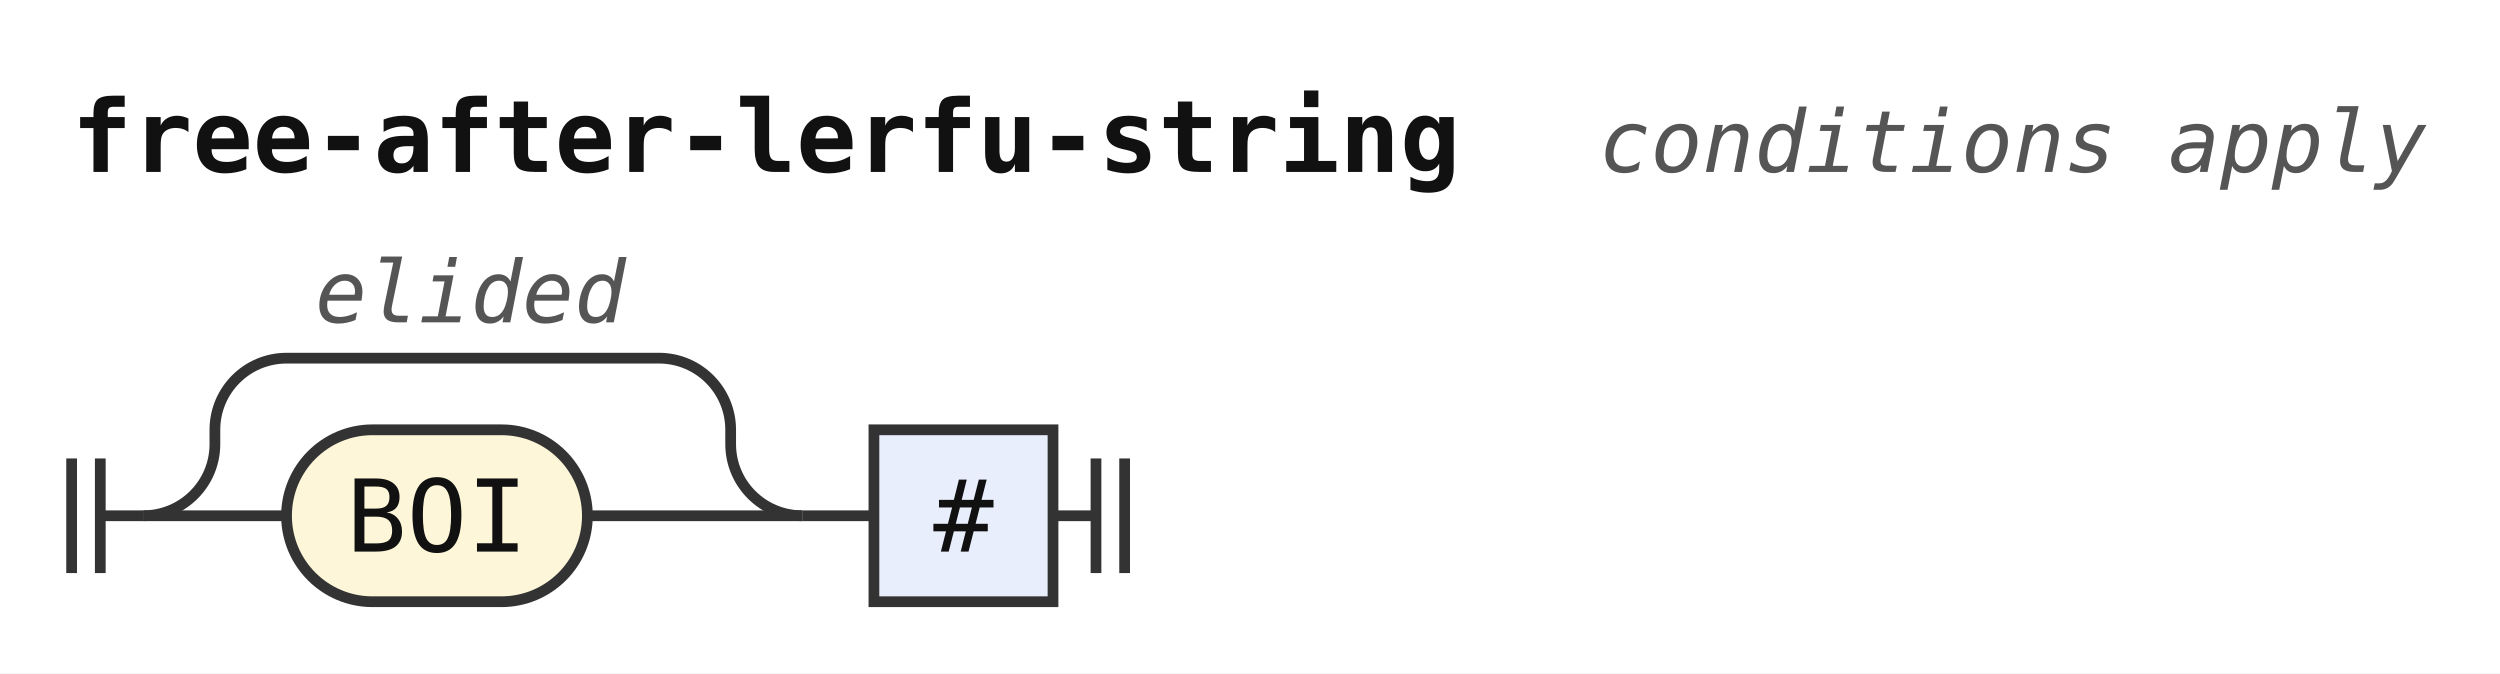
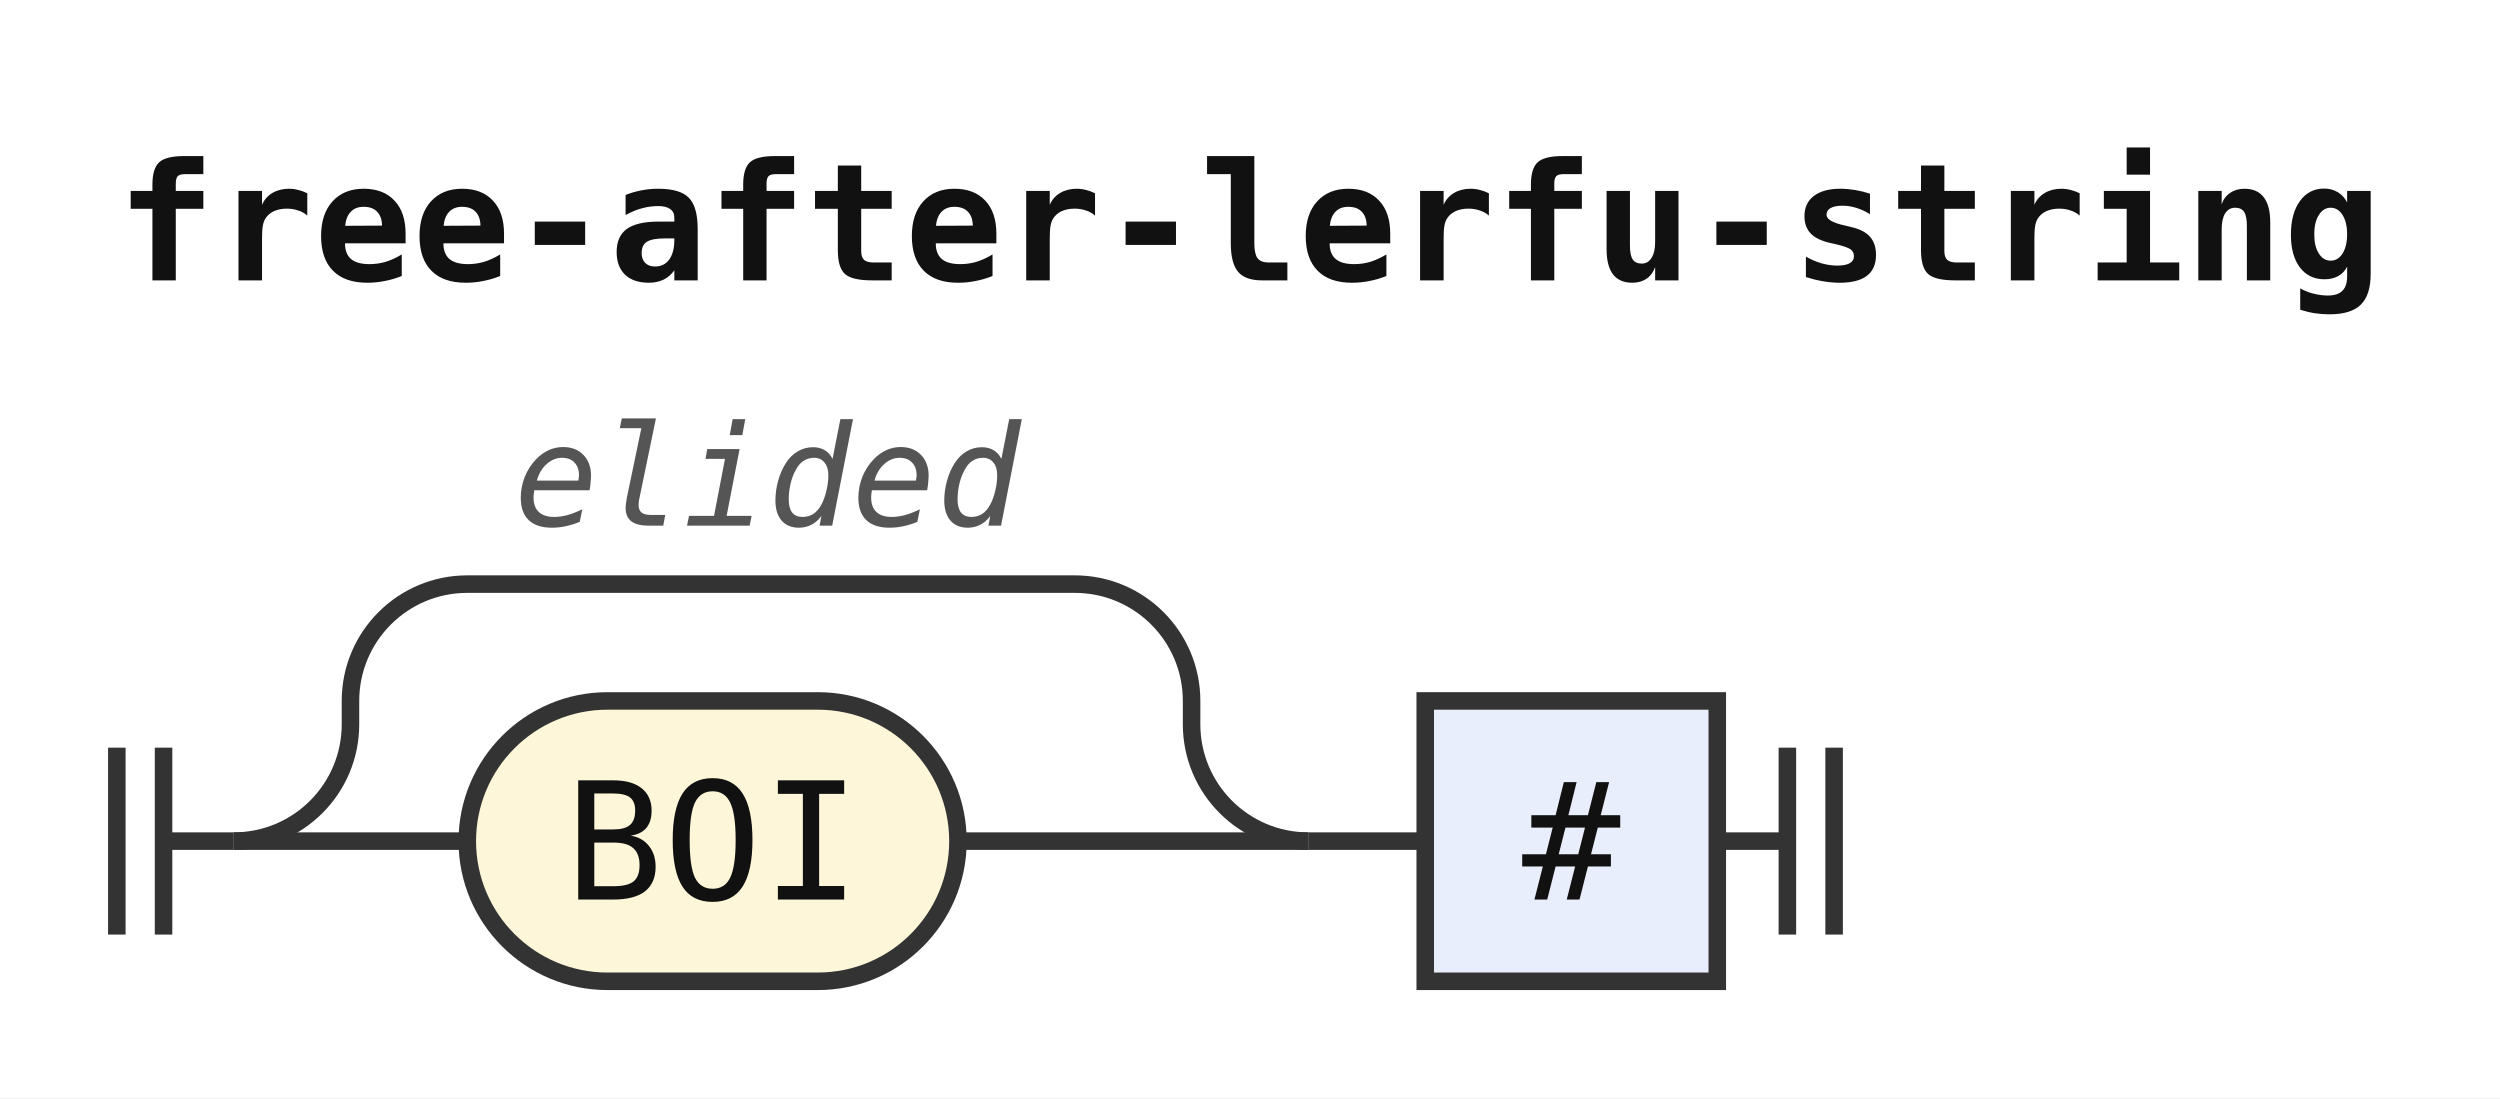
- <svg xmlns="http://www.w3.org/2000/svg" width="349" height="94" viewBox="0 0 349 94" role="img" aria-label="Railroad diagram of the rule free-after-lerfu-string">
+ <svg xmlns="http://www.w3.org/2000/svg" width="214" height="94" viewBox="0 0 214 94" role="img" aria-label="Railroad diagram of the rule free-after-lerfu-string">
  <style>path{fill:none;stroke:#333;stroke-width:1.5}.rule rect{fill:#e8eefc;stroke:#333;stroke-width:1.5}.terminal rect{fill:#fdf6d8;stroke:#333;stroke-width:1.5}text{font-family:ui-monospace,SFMono-Regular,Menlo,Consolas,"DejaVu Sans Mono","Liberation Mono",monospace;font-size:14px;fill:#111;text-anchor:middle}text.label{font-size:12px;font-style:italic;fill:#555;text-anchor:start}text.title{font-weight:bold;text-anchor:start}</style>
  <rect width="100%" height="100%" fill="#fff" />
  <text class="title" x="10" y="24" textLength="193.2" lengthAdjust="spacingAndGlyphs">free-after-lerfu-string</text>
-   <text class="label" x="223.2" y="24" textLength="115.2" lengthAdjust="spacingAndGlyphs">conditions apply</text>
  <path d="M10 64v16m4 -16v16M14 72h6" />
  <path d="M20 72h20" />
  <g class="terminal">
    <rect x="40" y="60" width="42" height="24" rx="12" />
    <text x="61" y="77" textLength="25.2" lengthAdjust="spacingAndGlyphs">BOI</text>
  </g>
  <path d="M82 72H112" />
  <path d="M20 72a10 10 0 0 0 10 -10V60a10 10 0 0 1 10 -10H92a10 10 0 0 1 10 10V62a10 10 0 0 0 10 10" />
  <text class="label" x="44" y="45" textLength="43.2" lengthAdjust="spacingAndGlyphs">elided</text>
  <path d="M112 72h10" />
  <g class="rule">
    <rect x="122" y="60" width="25" height="24" rx="0" />
    <text x="134.5" y="77" textLength="8.4" lengthAdjust="spacingAndGlyphs">#</text>
  </g>
  <path d="M147 72h6m0 -8v16m4 -16v16" />
</svg>
